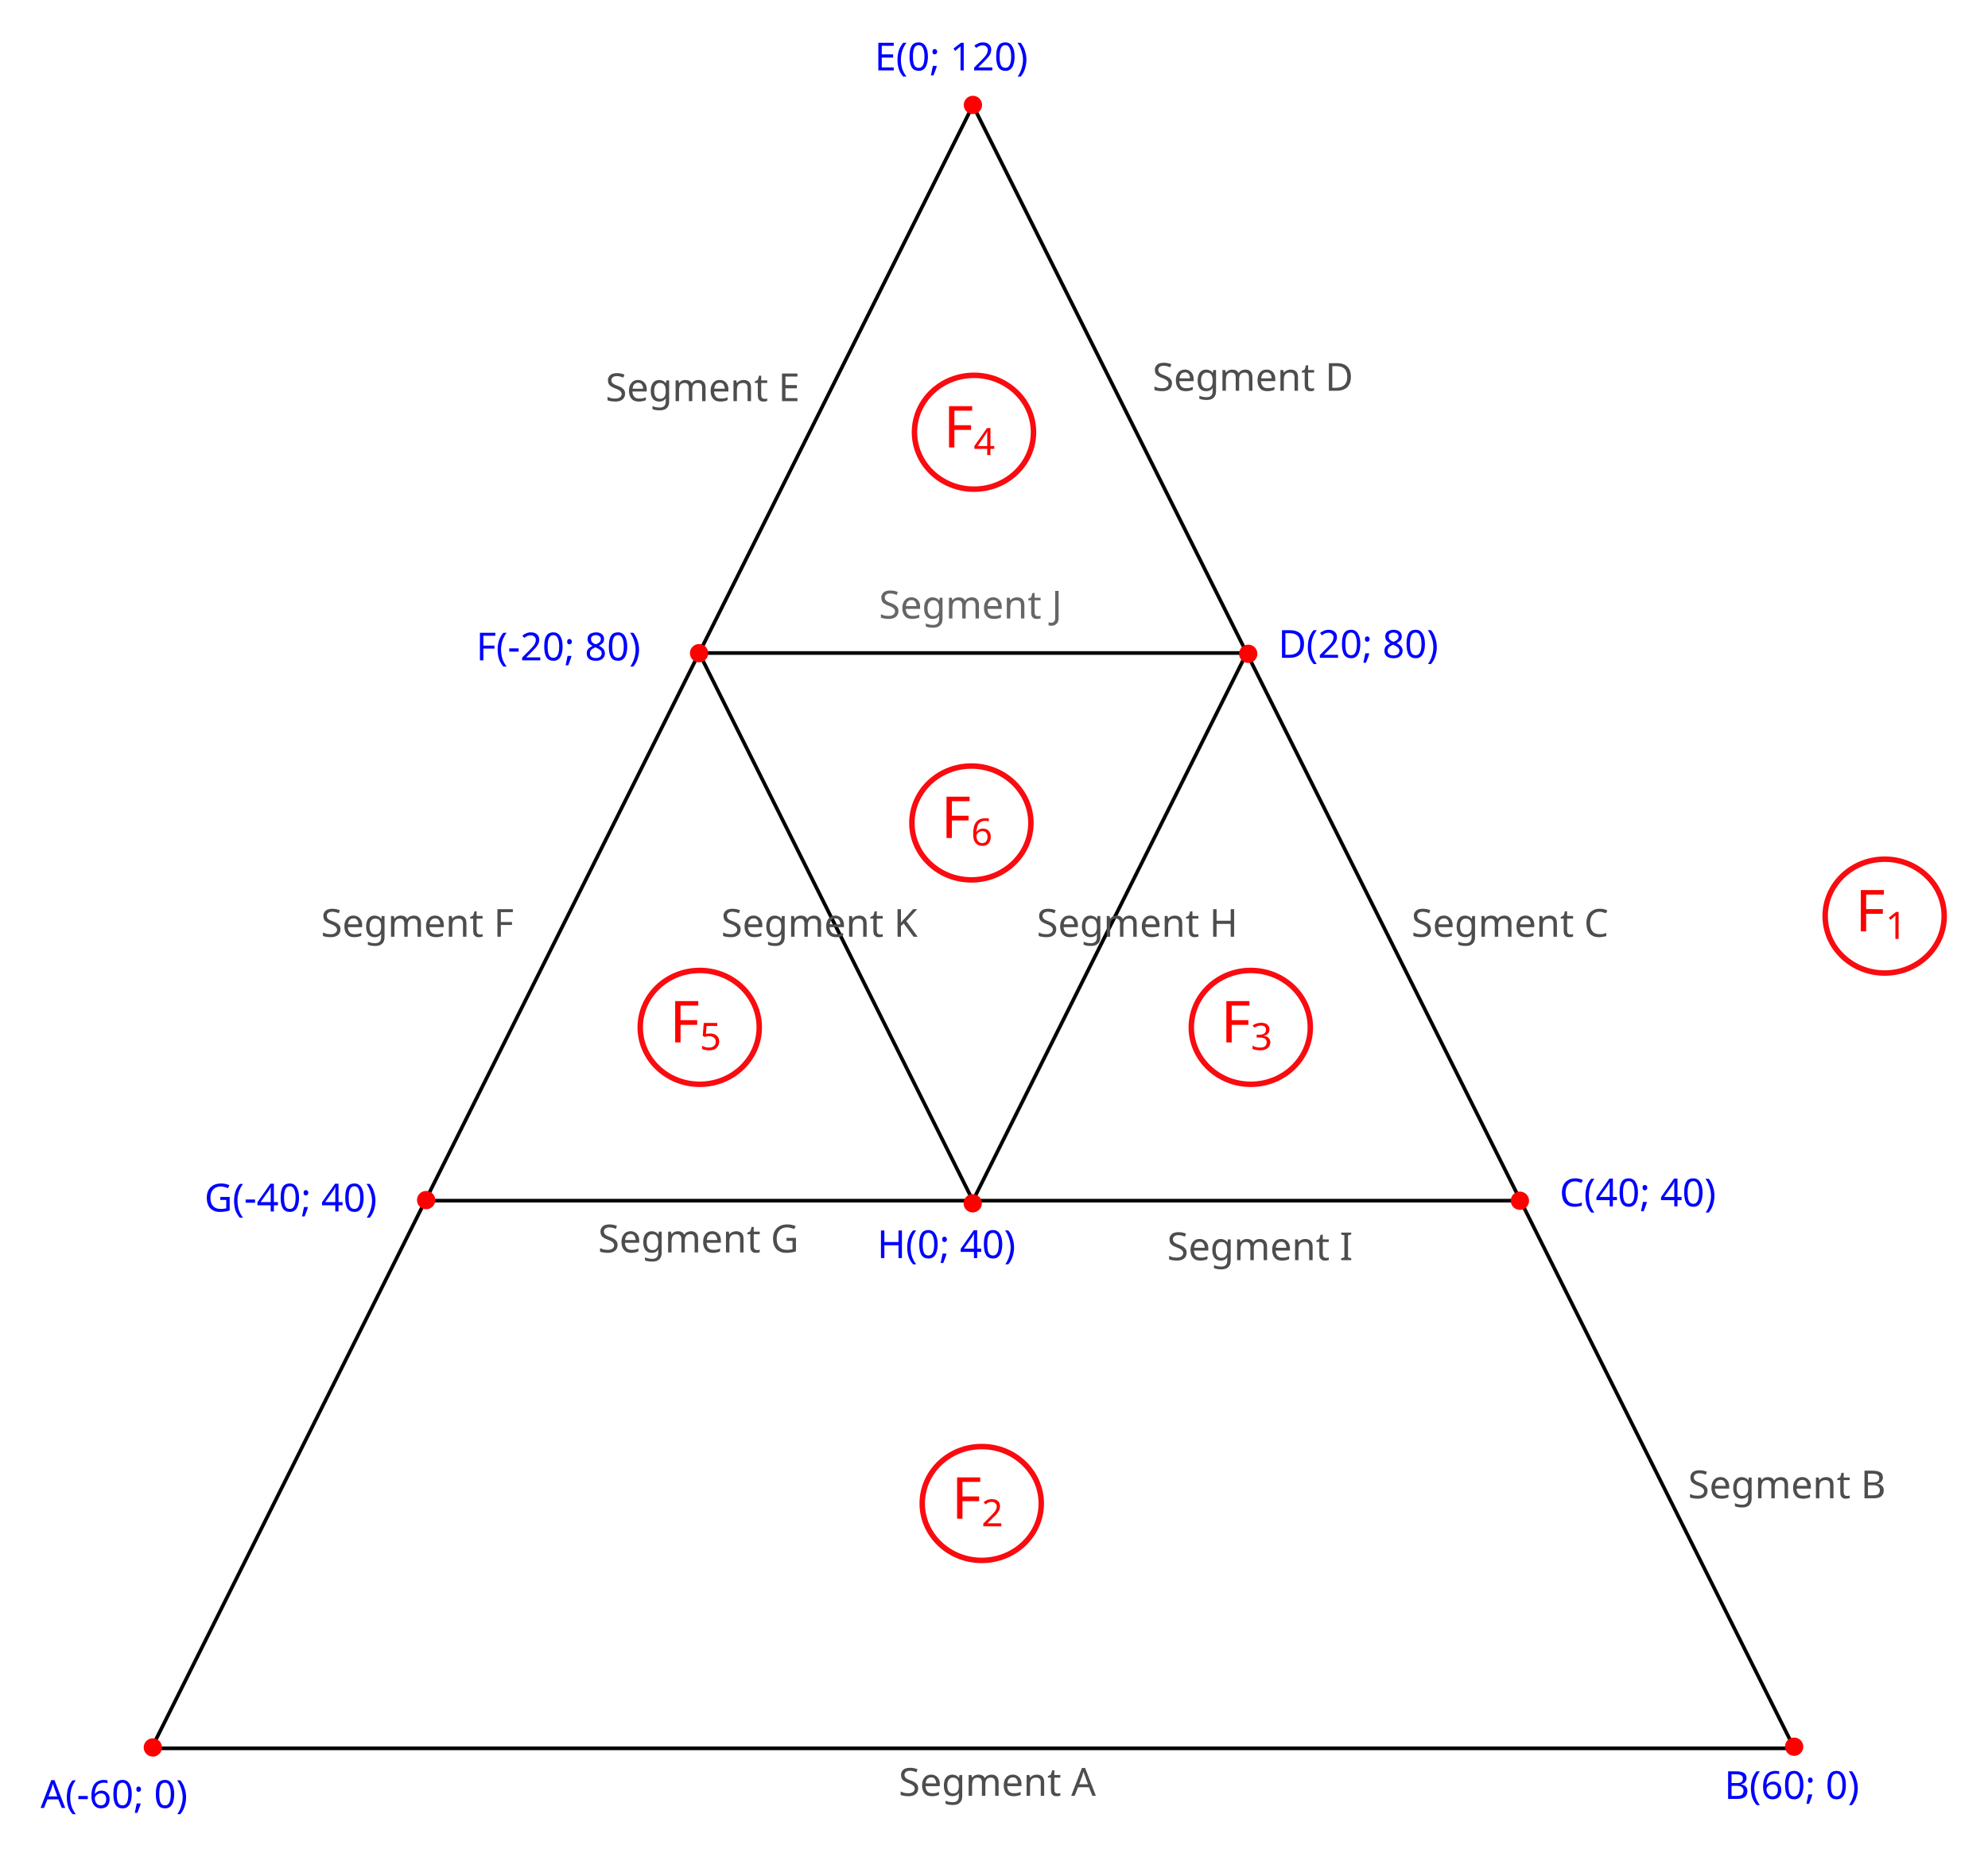
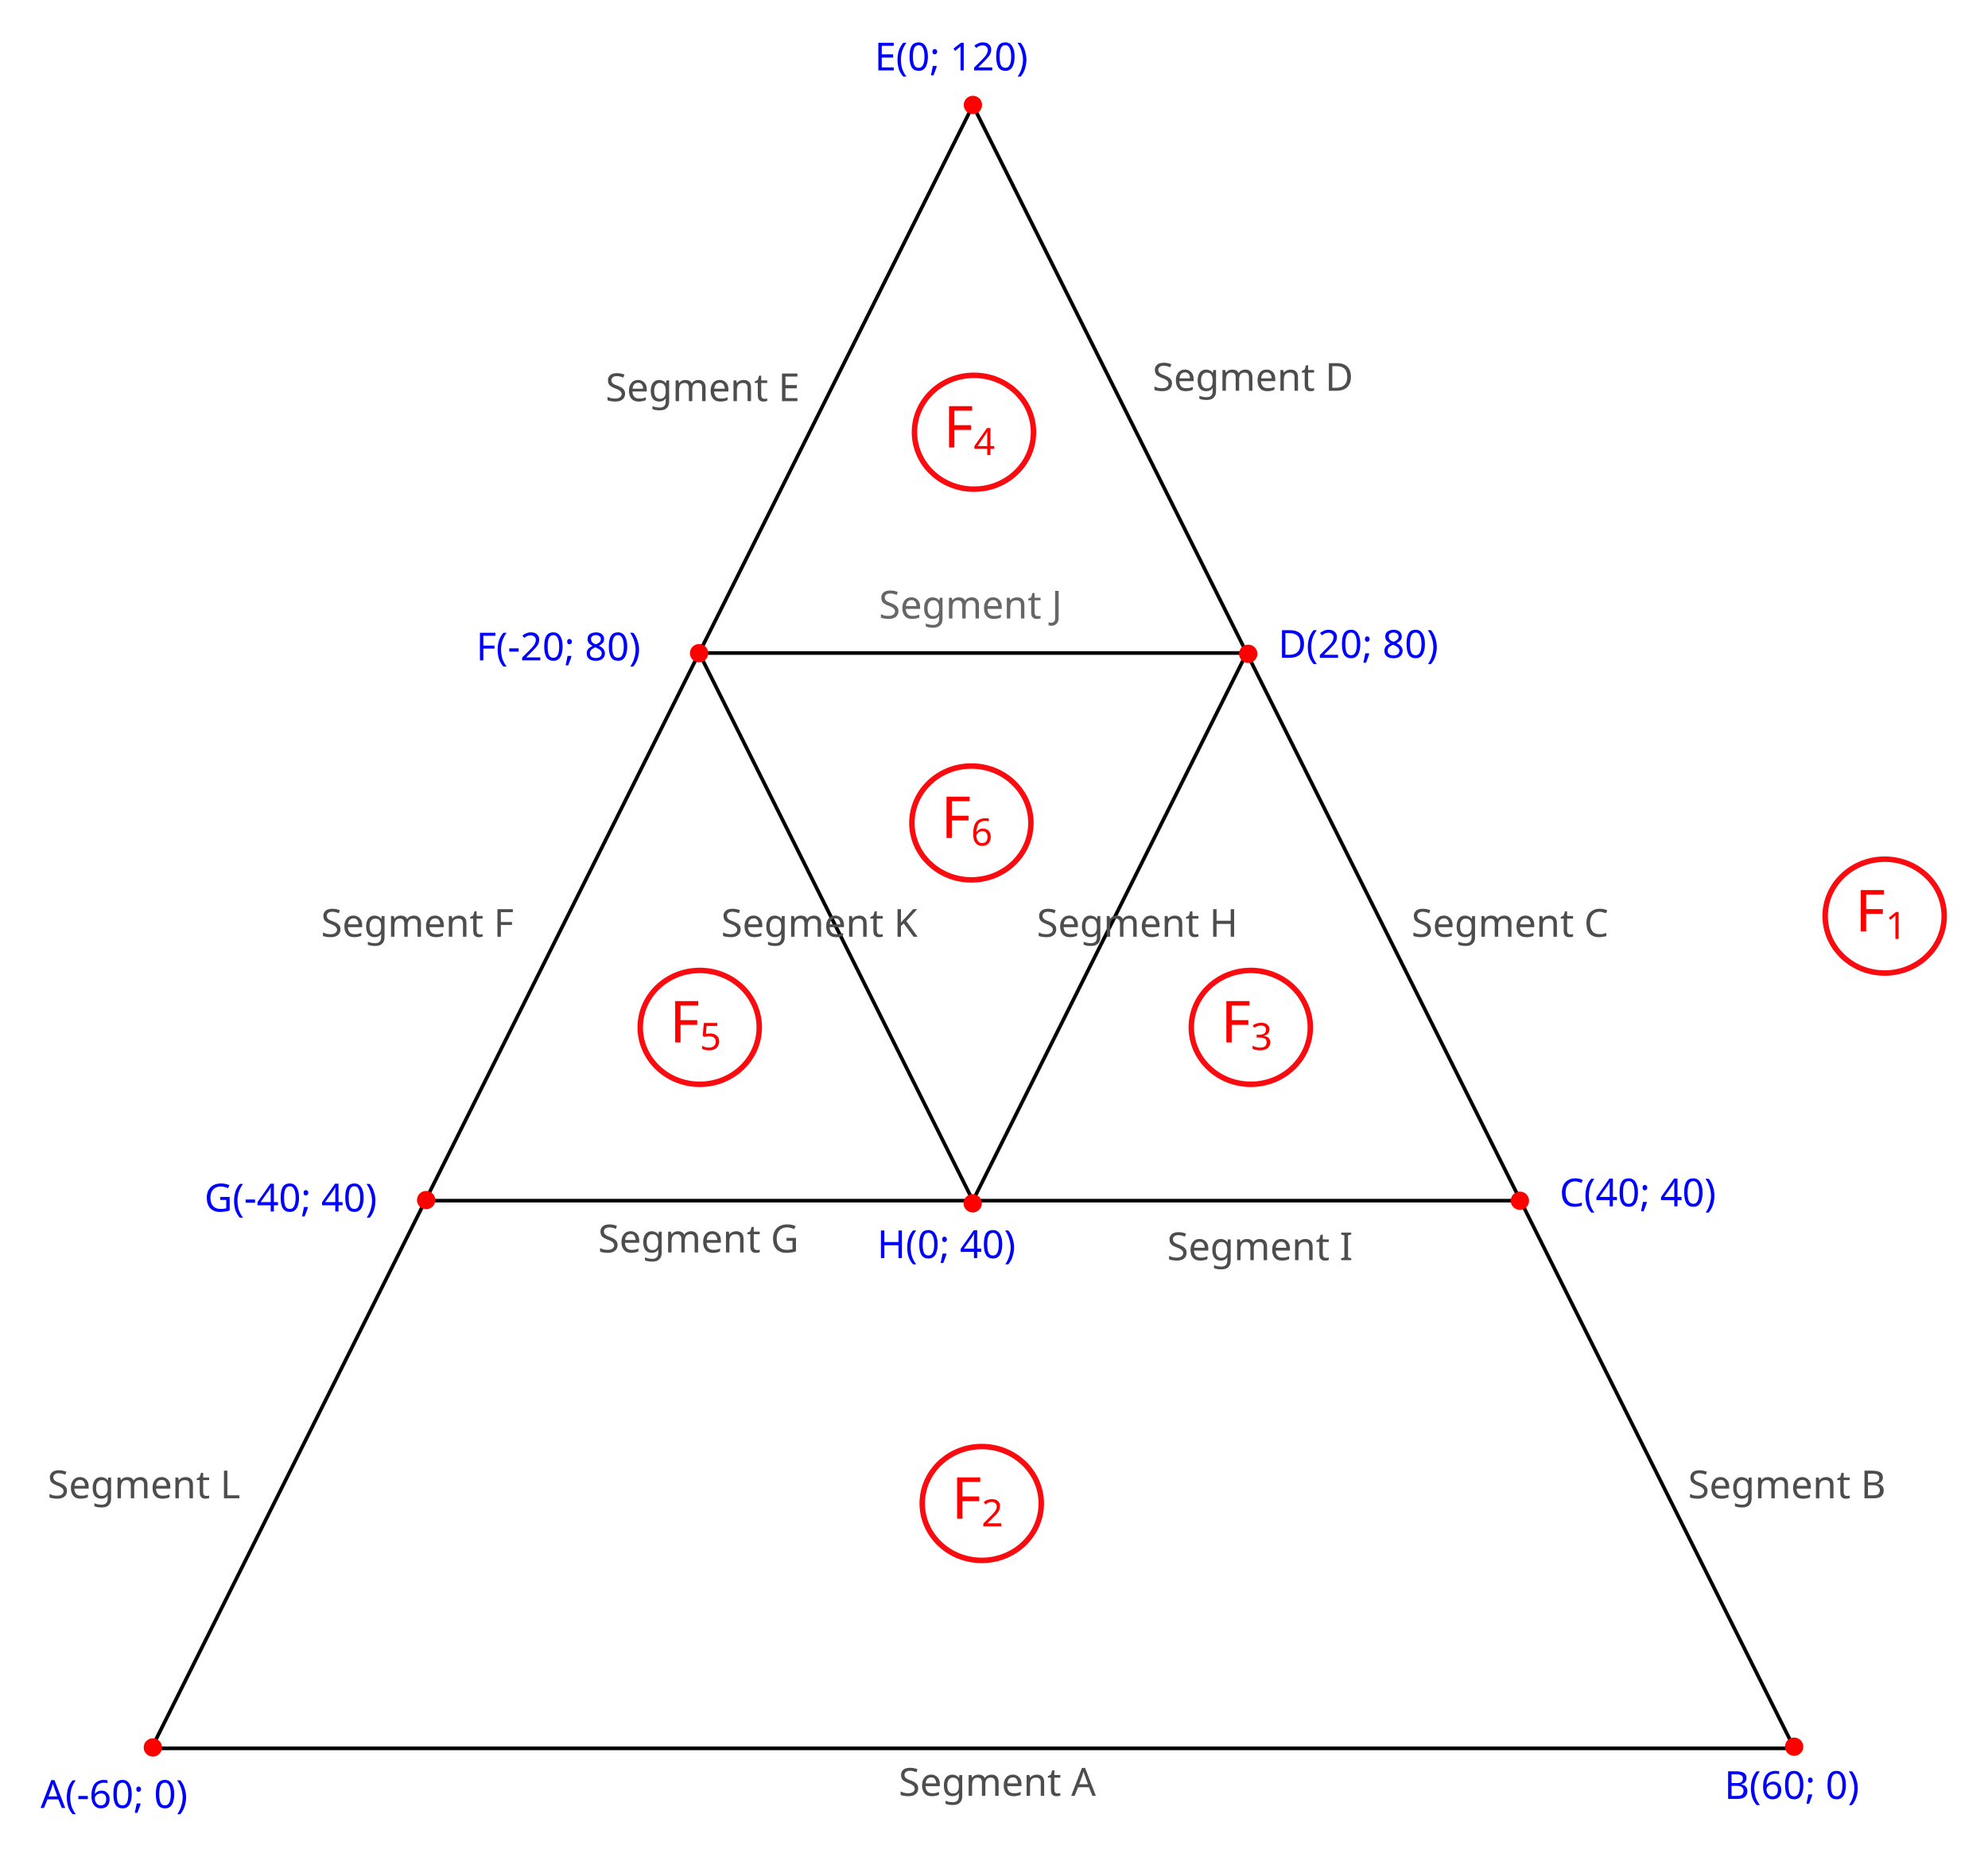
<svg xmlns="http://www.w3.org/2000/svg" width="145.217mm" height="135.618mm" viewBox="0 0 145.217 135.618" version="1.1" id="svg8">
  <defs id="defs2" />
  <g id="layer1" transform="translate(-31.25813,-5.435587)">
    <path style="fill:none;stroke:#000000;stroke-width:0.265px;stroke-linecap:butt;stroke-linejoin:miter;stroke-opacity:1" d="m 42.327,133.131 60,-120 60,120 z" id="path4544" />
    <path style="fill:none;stroke:#000000;stroke-width:0.265px;stroke-linecap:butt;stroke-linejoin:miter;stroke-opacity:1" d="M 62.327,93.131 H 142.327" id="path4552" />
    <path style="fill:none;stroke:#000000;stroke-width:0.265px;stroke-linecap:butt;stroke-linejoin:miter;stroke-opacity:1" d="m 82.327,53.131 20,40 20,-40 z" id="path4556" />
    <circle style="opacity:0.325;fill:#ff0000;fill-opacity:1;stroke:#5b94ec;stroke-width:0.265;stroke-linejoin:round;stroke-miterlimit:4;stroke-dasharray:none;stroke-opacity:1" id="path4558" cx="101" cy="159" r="2.0454157e-12" />
    <circle style="opacity:1;fill:#ff0000;fill-opacity:1;stroke:none;stroke-width:0.265;stroke-linejoin:round;stroke-miterlimit:4;stroke-dasharray:none;stroke-opacity:1" id="path4560" cx="102.326" cy="13.099" r="0.669" />
    <circle style="opacity:1;fill:#ff0000;fill-opacity:1;stroke:none;stroke-width:0.265;stroke-linejoin:round;stroke-miterlimit:4;stroke-dasharray:none;stroke-opacity:1" id="path4560-7" cx="82.323" cy="53.143" r="0.669" />
    <circle style="opacity:1;fill:#ff0000;fill-opacity:1;stroke:none;stroke-width:0.265;stroke-linejoin:round;stroke-miterlimit:4;stroke-dasharray:none;stroke-opacity:1" id="path4560-7-5" cx="122.437" cy="53.188" r="0.669" />
    <circle style="opacity:1;fill:#ff0000;fill-opacity:1;stroke:none;stroke-width:0.265;stroke-linejoin:round;stroke-miterlimit:4;stroke-dasharray:none;stroke-opacity:1" id="path4560-7-5-5" cx="102.31" cy="93.324" r="0.669" />
    <circle style="opacity:1;fill:#ff0000;fill-opacity:1;stroke:none;stroke-width:0.265;stroke-linejoin:round;stroke-miterlimit:4;stroke-dasharray:none;stroke-opacity:1" id="path4560-7-5-5-1" cx="62.386" cy="93.088" r="0.669" />
    <circle style="opacity:1;fill:#ff0000;fill-opacity:1;stroke:none;stroke-width:0.265;stroke-linejoin:round;stroke-miterlimit:4;stroke-dasharray:none;stroke-opacity:1" id="path4560-7-5-5-1-4" cx="142.281" cy="93.135" r="0.669" />
    <circle style="opacity:1;fill:#ff0000;fill-opacity:1;stroke:none;stroke-width:0.265;stroke-linejoin:round;stroke-miterlimit:4;stroke-dasharray:none;stroke-opacity:1" id="path4560-7-5-5-0" cx="42.423" cy="133.067" r="0.669" />
    <circle style="opacity:1;fill:#ff0000;fill-opacity:1;stroke:none;stroke-width:0.265;stroke-linejoin:round;stroke-miterlimit:4;stroke-dasharray:none;stroke-opacity:1" id="path4560-7-5-5-0-8" cx="162.314" cy="133.012" r="0.669" />
    <text xml:space="preserve" style="font-style:normal;font-weight:normal;font-size:2.822px;line-height:1.25;font-family:sans-serif;letter-spacing:0px;word-spacing:0px;fill:#0000ff;fill-opacity:1;stroke:none;stroke-width:0.265" x="34.222" y="137.486" id="text4669">
      <tspan id="tspan4667" x="34.222" y="137.486" style="fill:#0000ff;stroke-width:0.265">A(-60; 0)</tspan>
    </text>
    <text xml:space="preserve" style="font-style:normal;font-weight:normal;font-size:2.822px;line-height:1.25;font-family:sans-serif;letter-spacing:0px;word-spacing:0px;fill:#0000ff;fill-opacity:1;stroke:none;stroke-width:0.265" x="157.209" y="136.824" id="text4669-8">
      <tspan id="tspan4667-6" x="157.209" y="136.824" style="fill:#0000ff;stroke-width:0.265">B(60; 0)</tspan>
    </text>
    <text xml:space="preserve" style="font-style:normal;font-weight:normal;font-size:2.822px;line-height:1.25;font-family:sans-serif;letter-spacing:0px;word-spacing:0px;fill:#0000ff;fill-opacity:1;stroke:none;stroke-width:0.265" x="145.18" y="93.546" id="text4669-8-8">
      <tspan id="tspan4667-6-2" x="145.18" y="93.546" style="fill:#0000ff;stroke-width:0.265">C(40; 40)</tspan>
    </text>
    <text xml:space="preserve" style="font-style:normal;font-weight:normal;font-size:2.822px;line-height:1.25;font-family:sans-serif;letter-spacing:0px;word-spacing:0px;fill:#0000ff;fill-opacity:1;stroke:none;stroke-width:0.265" x="46.19" y="93.924" id="text4669-8-8-0">
      <tspan id="tspan4667-6-2-5" x="46.19" y="93.924" style="fill:#0000ff;stroke-width:0.265">G(-40; 40)</tspan>
    </text>
    <text xml:space="preserve" style="font-style:normal;font-weight:normal;font-size:2.822px;line-height:1.25;font-family:sans-serif;letter-spacing:0px;word-spacing:0px;fill:#0000ff;fill-opacity:1;stroke:none;stroke-width:0.265" x="66.034" y="53.669" id="text4669-8-8-0-8">
      <tspan id="tspan4667-6-2-5-1" x="66.034" y="53.669" style="fill:#0000ff;stroke-width:0.265">F(-20; 80)</tspan>
    </text>
    <text xml:space="preserve" style="font-style:normal;font-weight:normal;font-size:2.822px;line-height:1.25;font-family:sans-serif;letter-spacing:0px;word-spacing:0px;fill:#0000ff;fill-opacity:1;stroke:none;stroke-width:0.265" x="124.62" y="53.48" id="text4669-8-8-0-8-6">
      <tspan id="tspan4667-6-2-5-1-2" x="124.62" y="53.48" style="fill:#0000ff;stroke-width:0.265">D(20; 80)</tspan>
    </text>
    <text xml:space="preserve" style="font-style:normal;font-weight:normal;font-size:2.822px;line-height:1.25;font-family:sans-serif;letter-spacing:0px;word-spacing:0px;fill:#0000ff;fill-opacity:1;stroke:none;stroke-width:0.265" x="95.327" y="97.325" id="text4669-8-8-0-8-6-5">
      <tspan id="tspan4667-6-2-5-1-2-0" x="95.327" y="97.325" style="fill:#0000ff;stroke-width:0.265">H(0; 40)</tspan>
    </text>
    <text xml:space="preserve" style="font-style:normal;font-weight:normal;font-size:2.822px;line-height:1.25;font-family:sans-serif;letter-spacing:0px;word-spacing:0px;fill:#0000ff;fill-opacity:1;stroke:none;stroke-width:0.265" x="95.138" y="10.58" id="text4669-8-8-0-8-6-5-1">
      <tspan id="tspan4667-6-2-5-1-2-0-9" x="95.138" y="10.58" style="fill:#0000ff;stroke-width:0.265">E(0; 120)</tspan>
    </text>
    <text xml:space="preserve" style="font-style:normal;font-weight:normal;font-size:2.822px;line-height:1.25;font-family:sans-serif;letter-spacing:0px;word-spacing:0px;fill:#4d4d4d;fill-opacity:1;stroke:none;stroke-width:0.265" x="154.565" y="114.869" id="text4799">
      <tspan id="tspan4797" x="154.565" y="114.869" style="fill:#4d4d4d;stroke-width:0.265">Segment B</tspan>
    </text>
    <text xml:space="preserve" style="font-style:normal;font-weight:normal;font-size:2.822px;line-height:1.25;font-family:sans-serif;letter-spacing:0px;word-spacing:0px;fill:#4d4d4d;fill-opacity:1;stroke:none;stroke-width:0.265" x="96.908" y="136.6" id="text4799-8">
      <tspan id="tspan4797-2" x="96.908" y="136.6" style="fill:#4d4d4d;stroke-width:0.265">Segment A</tspan>
    </text>
    <text xml:space="preserve" style="font-style:normal;font-weight:normal;font-size:2.822px;line-height:1.25;font-family:sans-serif;letter-spacing:0px;word-spacing:0px;fill:#4d4d4d;fill-opacity:1;stroke:none;stroke-width:0.265" x="134.363" y="73.856" id="text4799-6">
      <tspan id="tspan4797-5" x="134.363" y="73.856" style="fill:#4d4d4d;stroke-width:0.265">Segment C</tspan>
    </text>
    <text xml:space="preserve" style="font-style:normal;font-weight:normal;font-size:2.822px;line-height:1.25;font-family:sans-serif;letter-spacing:0px;word-spacing:0px;fill:#4d4d4d;fill-opacity:1;stroke:none;stroke-width:0.265" x="115.446" y="33.979" id="text4799-6-2">
      <tspan id="tspan4797-5-7" x="115.446" y="33.979" style="fill:#4d4d4d;stroke-width:0.265">Segment D</tspan>
    </text>
    <text xml:space="preserve" style="font-style:normal;font-weight:normal;font-size:2.822px;line-height:1.25;font-family:sans-serif;letter-spacing:0px;word-spacing:0px;fill:#4d4d4d;fill-opacity:1;stroke:none;stroke-width:0.265" x="75.495" y="34.735" id="text4799-6-2-3">
      <tspan id="tspan4797-5-7-7" x="75.495" y="34.735" style="fill:#4d4d4d;stroke-width:0.265">Segment E</tspan>
    </text>
    <text xml:space="preserve" style="font-style:normal;font-weight:normal;font-size:2.822px;line-height:1.25;font-family:sans-serif;letter-spacing:0px;word-spacing:0px;fill:#4d4d4d;fill-opacity:1;stroke:none;stroke-width:0.265" x="54.708" y="73.856" id="text4799-6-2-3-4">
      <tspan id="tspan4797-5-7-7-6" x="54.708" y="73.856" style="fill:#4d4d4d;stroke-width:0.265">Segment F</tspan>
    </text>
    <text xml:space="preserve" style="font-style:normal;font-weight:normal;font-size:2.822px;line-height:1.25;font-family:sans-serif;letter-spacing:0px;word-spacing:0px;fill:#4d4d4d;fill-opacity:1;stroke:none;stroke-width:0.265" x="74.95" y="96.912" id="text4799-6-2-3-4-8">
      <tspan id="tspan4797-5-7-7-6-7" x="74.95" y="96.912" style="fill:#4d4d4d;stroke-width:0.265">Segment G</tspan>
    </text>
    <text xml:space="preserve" style="font-style:normal;font-weight:normal;font-size:2.822px;line-height:1.25;font-family:sans-serif;letter-spacing:0px;word-spacing:0px;fill:#4d4d4d;fill-opacity:1;stroke:none;stroke-width:0.265" x="116.516" y="97.479" id="text4799-6-2-3-4-8-1">
      <tspan id="tspan4797-5-7-7-6-7-6" x="116.516" y="97.479" style="fill:#4d4d4d;stroke-width:0.265">Segment I</tspan>
    </text>
    <text xml:space="preserve" style="font-style:normal;font-weight:normal;font-size:2.822px;line-height:1.25;font-family:sans-serif;letter-spacing:0px;word-spacing:0px;fill:#4d4d4d;fill-opacity:1;stroke:none;stroke-width:0.265" x="106.994" y="73.856" id="text4799-6-2-3-4-8-1-7">
      <tspan id="tspan4797-5-7-7-6-7-6-0" x="106.994" y="73.856" style="fill:#4d4d4d;stroke-width:0.265">Segment H</tspan>
    </text>
    <text xml:space="preserve" style="font-style:normal;font-weight:normal;font-size:2.822px;line-height:1.25;font-family:sans-serif;letter-spacing:0px;word-spacing:0px;fill:#4d4d4d;fill-opacity:1;stroke:none;stroke-width:0.265" x="83.937" y="73.856" id="text4799-6-2-3-4-8-1-7-7">
      <tspan id="tspan4797-5-7-7-6-7-6-0-0" x="83.937" y="73.856" style="fill:#4d4d4d;stroke-width:0.265">Segment K</tspan>
    </text>
    <text xml:space="preserve" style="font-style:normal;font-weight:normal;font-size:2.822px;line-height:1.25;font-family:sans-serif;letter-spacing:0px;word-spacing:0px;fill:#666666;fill-opacity:1;stroke:none;stroke-width:0.265" x="95.466" y="50.61" id="text4799-6-2-3-4-8-1-7-7-2">
      <tspan id="tspan4797-5-7-7-6-7-6-0-0-1" x="95.466" y="50.61" style="fill:#666666;stroke-width:0.265">Segment J</tspan>
    </text>
    <text xml:space="preserve" style="font-style:normal;font-weight:normal;font-size:2.822px;line-height:1.25;font-family:sans-serif;letter-spacing:0px;word-spacing:0px;fill:#ff0000;fill-opacity:1;stroke:none;stroke-width:0.265" x="100.174" y="38.121" id="text5001">
      <tspan id="tspan4999" x="100.174" y="38.121" style="font-size:4.233px;fill:#ff0000;stroke-width:0.265">F<tspan style="font-size:65%;baseline-shift:sub" id="tspan5170">4</tspan>
      </tspan>
    </text>
    <text xml:space="preserve" style="font-style:normal;font-weight:normal;font-size:2.822px;line-height:1.25;font-family:sans-serif;letter-spacing:0px;word-spacing:0px;fill:#ff0000;fill-opacity:1;stroke:none;stroke-width:0.265" x="99.993" y="66.638" id="text5001-5">
      <tspan id="tspan4999-0" x="99.993" y="66.638" style="font-size:4.233px;fill:#ff0000;stroke-width:0.265">F<tspan style="font-size:65%;baseline-shift:sub" id="tspan5174">6</tspan>
      </tspan>
    </text>
    <text xml:space="preserve" style="font-style:normal;font-weight:normal;font-size:2.822px;line-height:1.25;font-family:sans-serif;letter-spacing:0px;word-spacing:0px;fill:#ff0000;fill-opacity:1;stroke:none;stroke-width:0.265" x="80.173" y="81.568" id="text5001-5-3">
      <tspan id="tspan4999-0-1" x="80.173" y="81.568" style="font-size:4.233px;fill:#ff0000;stroke-width:0.265">F<tspan style="font-size:65%;baseline-shift:sub" id="tspan5176">5</tspan>
      </tspan>
    </text>
    <text xml:space="preserve" style="font-style:normal;font-weight:normal;font-size:2.822px;line-height:1.25;font-family:sans-serif;letter-spacing:0px;word-spacing:0px;fill:#ff0000;fill-opacity:1;stroke:none;stroke-width:0.265" x="120.433" y="81.568" id="text5001-5-3-0">
      <tspan id="tspan4999-0-1-1" x="120.433" y="81.568" style="font-size:4.233px;fill:#ff0000;stroke-width:0.265">F<tspan style="font-size:65%;baseline-shift:sub" id="tspan5172">3</tspan>
      </tspan>
    </text>
    <text xml:space="preserve" style="font-style:normal;font-weight:normal;font-size:2.822px;line-height:1.25;font-family:sans-serif;letter-spacing:0px;word-spacing:0px;fill:#ff0000;fill-opacity:1;stroke:none;stroke-width:0.265" x="100.764" y="116.363" id="text5001-5-3-0-3">
      <tspan id="tspan4999-0-1-1-9" x="100.764" y="116.363" style="font-size:4.233px;fill:#ff0000;stroke-width:0.265">F<tspan style="font-size:65%;baseline-shift:sub" id="tspan5178">2</tspan>
      </tspan>
    </text>
    <text xml:space="preserve" style="font-style:normal;font-weight:normal;font-size:2.822px;line-height:1.25;font-family:sans-serif;letter-spacing:0px;word-spacing:0px;fill:#ff0000;fill-opacity:1;stroke:none;stroke-width:0.265" x="166.778" y="73.462" id="text5001-5-3-0-3-4">
      <tspan id="tspan4999-0-1-1-9-8" x="166.778" y="73.462" style="font-size:4.233px;fill:#ff0000;stroke-width:0.265">F<tspan style="font-size:65%;baseline-shift:sub" id="tspan5180">1</tspan>
      </tspan>
    </text>
    <ellipse style="opacity:1;fill:none;fill-opacity:1;stroke:#f90b10;stroke-width:0.4;stroke-linejoin:round;stroke-miterlimit:4;stroke-dasharray:none;stroke-opacity:1" id="path5093" cx="102.405" cy="37.006" rx="4.347" ry="4.158" />
    <ellipse style="opacity:1;fill:none;fill-opacity:1;stroke:#f90b10;stroke-width:0.4;stroke-linejoin:round;stroke-miterlimit:4;stroke-dasharray:none;stroke-opacity:1" id="path5093-6" cx="168.928" cy="72.347" rx="4.347" ry="4.158" />
    <ellipse style="opacity:1;fill:none;fill-opacity:1;stroke:#f90b10;stroke-width:0.4;stroke-linejoin:round;stroke-miterlimit:4;stroke-dasharray:none;stroke-opacity:1" id="path5093-6-6" cx="102.216" cy="65.543" rx="4.347" ry="4.158" />
    <ellipse style="opacity:1;fill:none;fill-opacity:1;stroke:#f90b10;stroke-width:0.4;stroke-linejoin:round;stroke-miterlimit:4;stroke-dasharray:none;stroke-opacity:1" id="path5093-6-6-9" cx="82.372" cy="80.473" rx="4.347" ry="4.158" />
    <ellipse style="opacity:1;fill:none;fill-opacity:1;stroke:#f90b10;stroke-width:0.4;stroke-linejoin:round;stroke-miterlimit:4;stroke-dasharray:none;stroke-opacity:1" id="path5093-6-6-9-1" cx="122.626" cy="80.473" rx="4.347" ry="4.158" />
    <ellipse style="opacity:1;fill:none;fill-opacity:1;stroke:#f90b10;stroke-width:0.4;stroke-linejoin:round;stroke-miterlimit:4;stroke-dasharray:none;stroke-opacity:1" id="path5093-6-6-9-1-7" cx="102.972" cy="115.247" rx="4.347" ry="4.158" />
+     <text xml:space="preserve" style="font-style:normal;font-weight:normal;font-size:2.822px;line-height:1.25;font-family:sans-serif;letter-spacing:0px;word-spacing:0px;fill:#4d4d4d;fill-opacity:1;stroke:none;stroke-width:0.265" x="34.731" y="114.869" id="text249">
+       <tspan x="34.731" y="114.869" style="fill:#4d4d4d;stroke-width:0.265" id="tspan725">Segment L</tspan>
+     </text>
  </g>
</svg>
